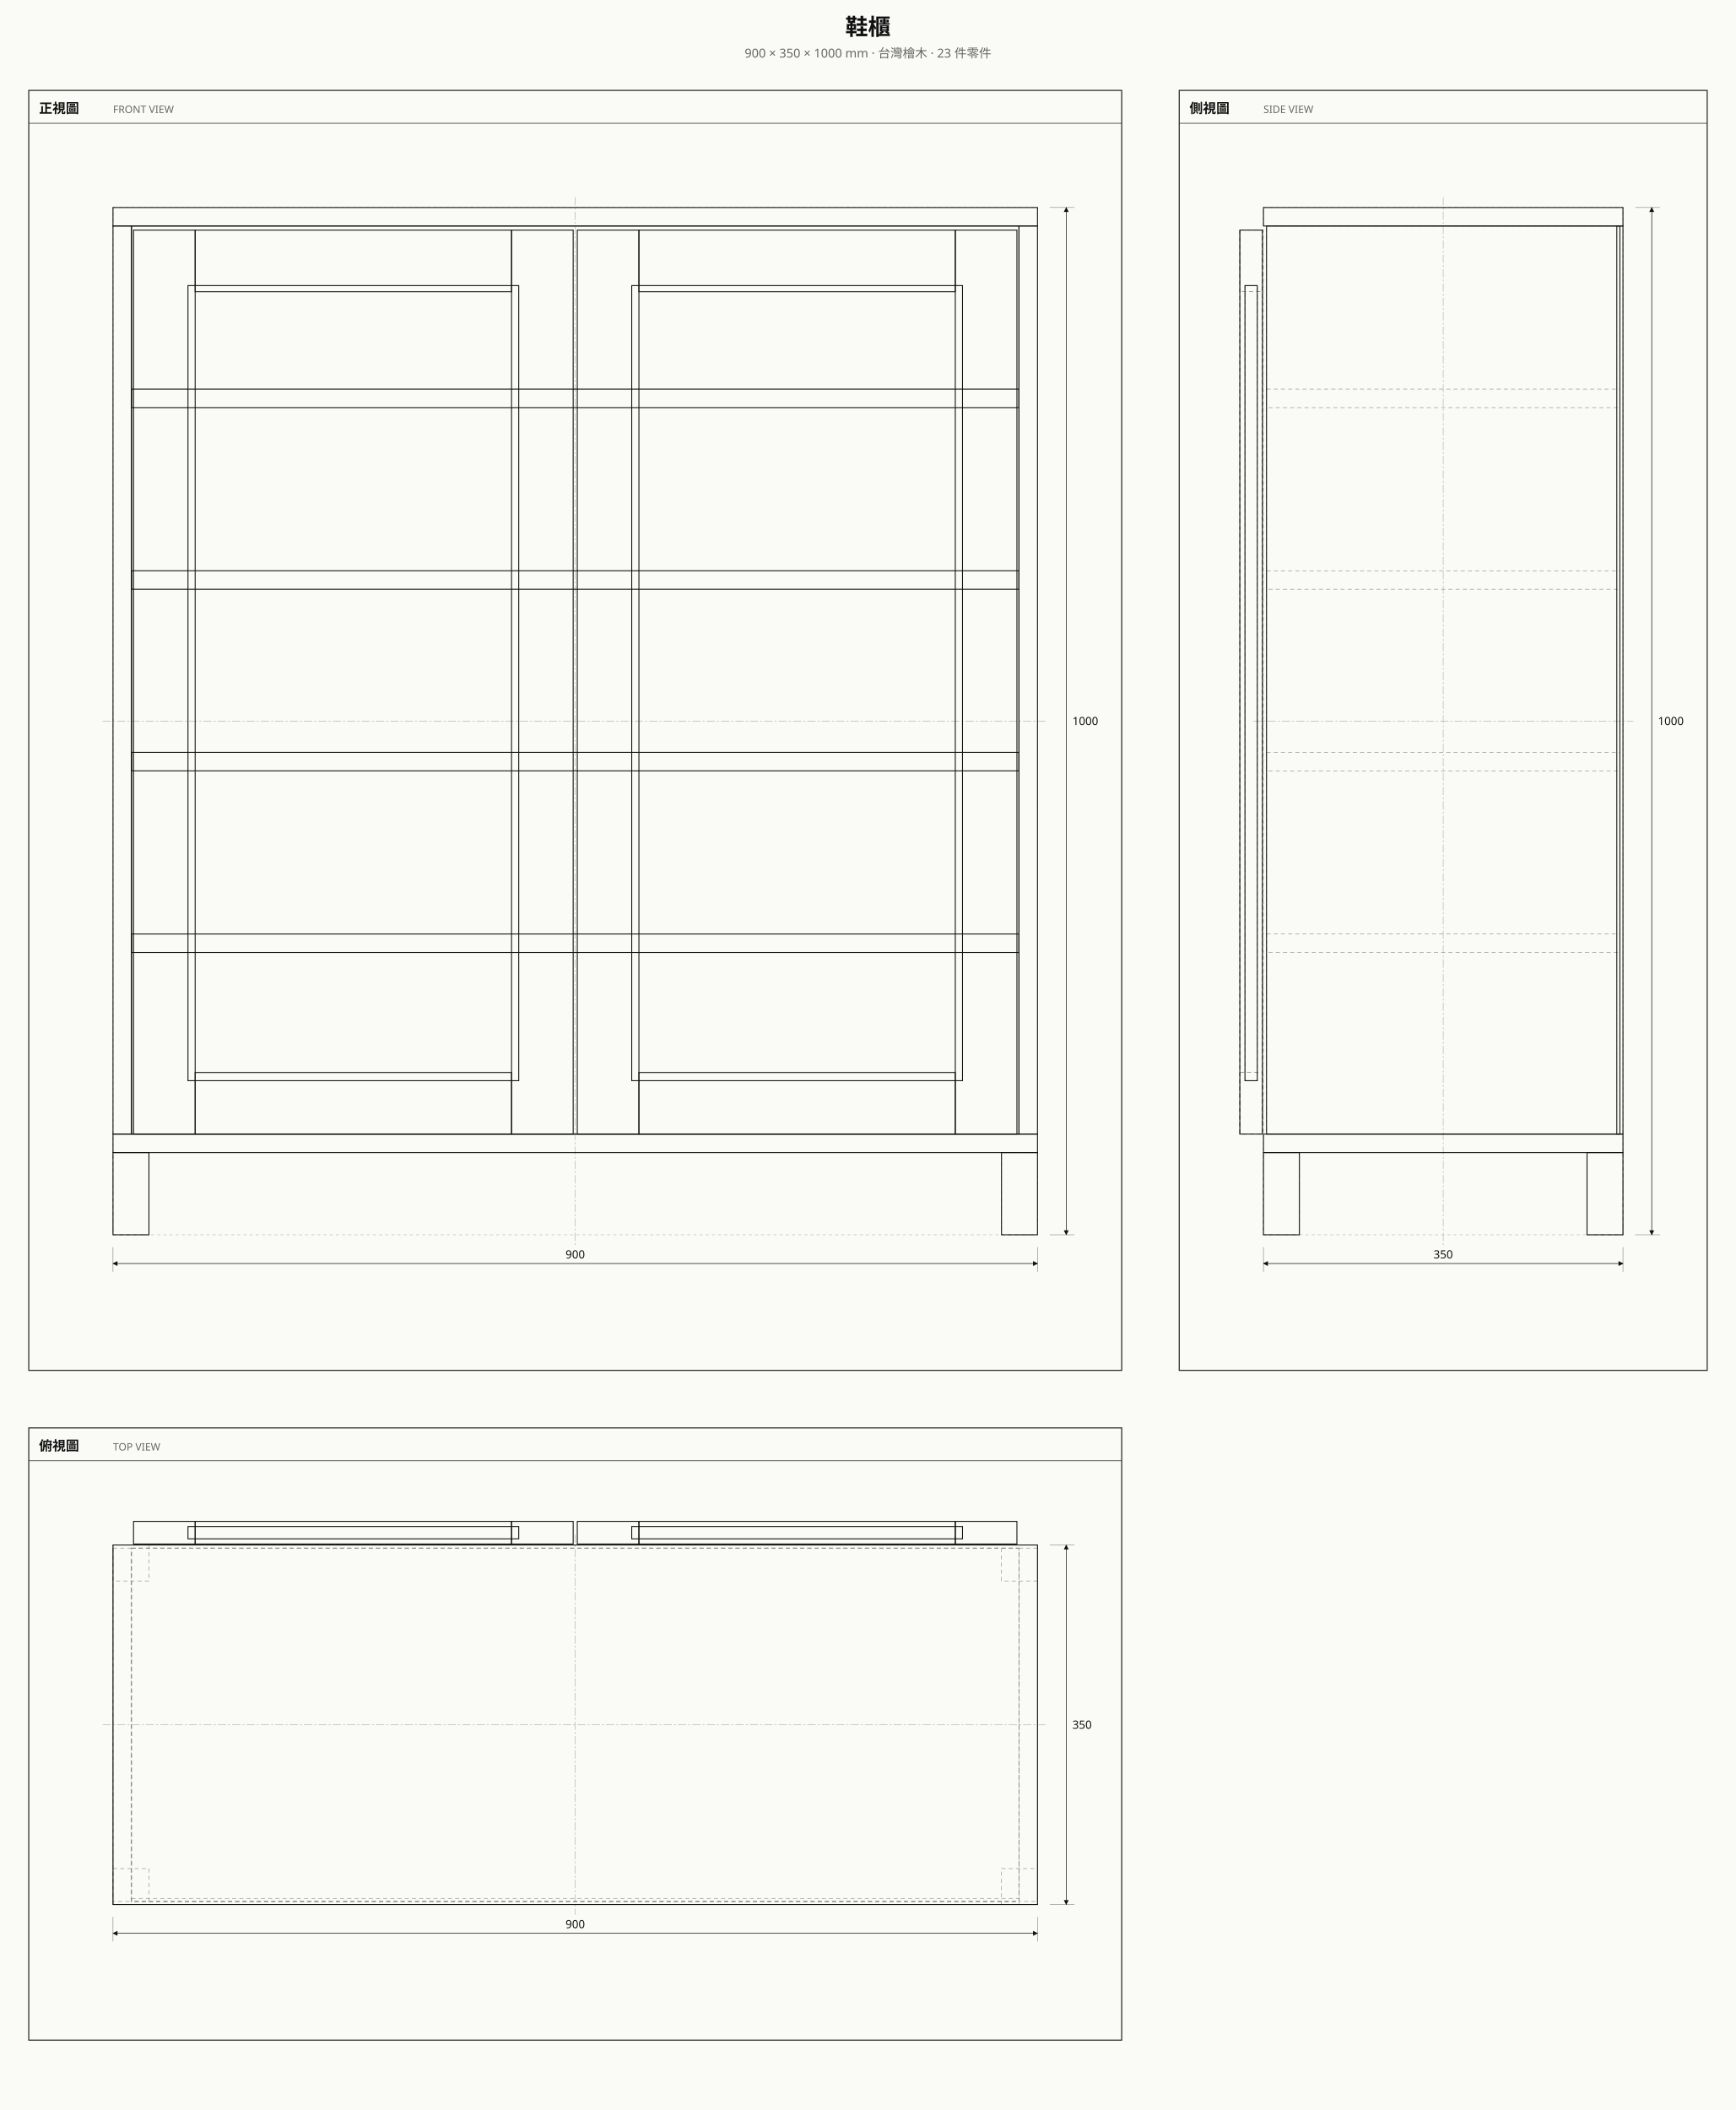
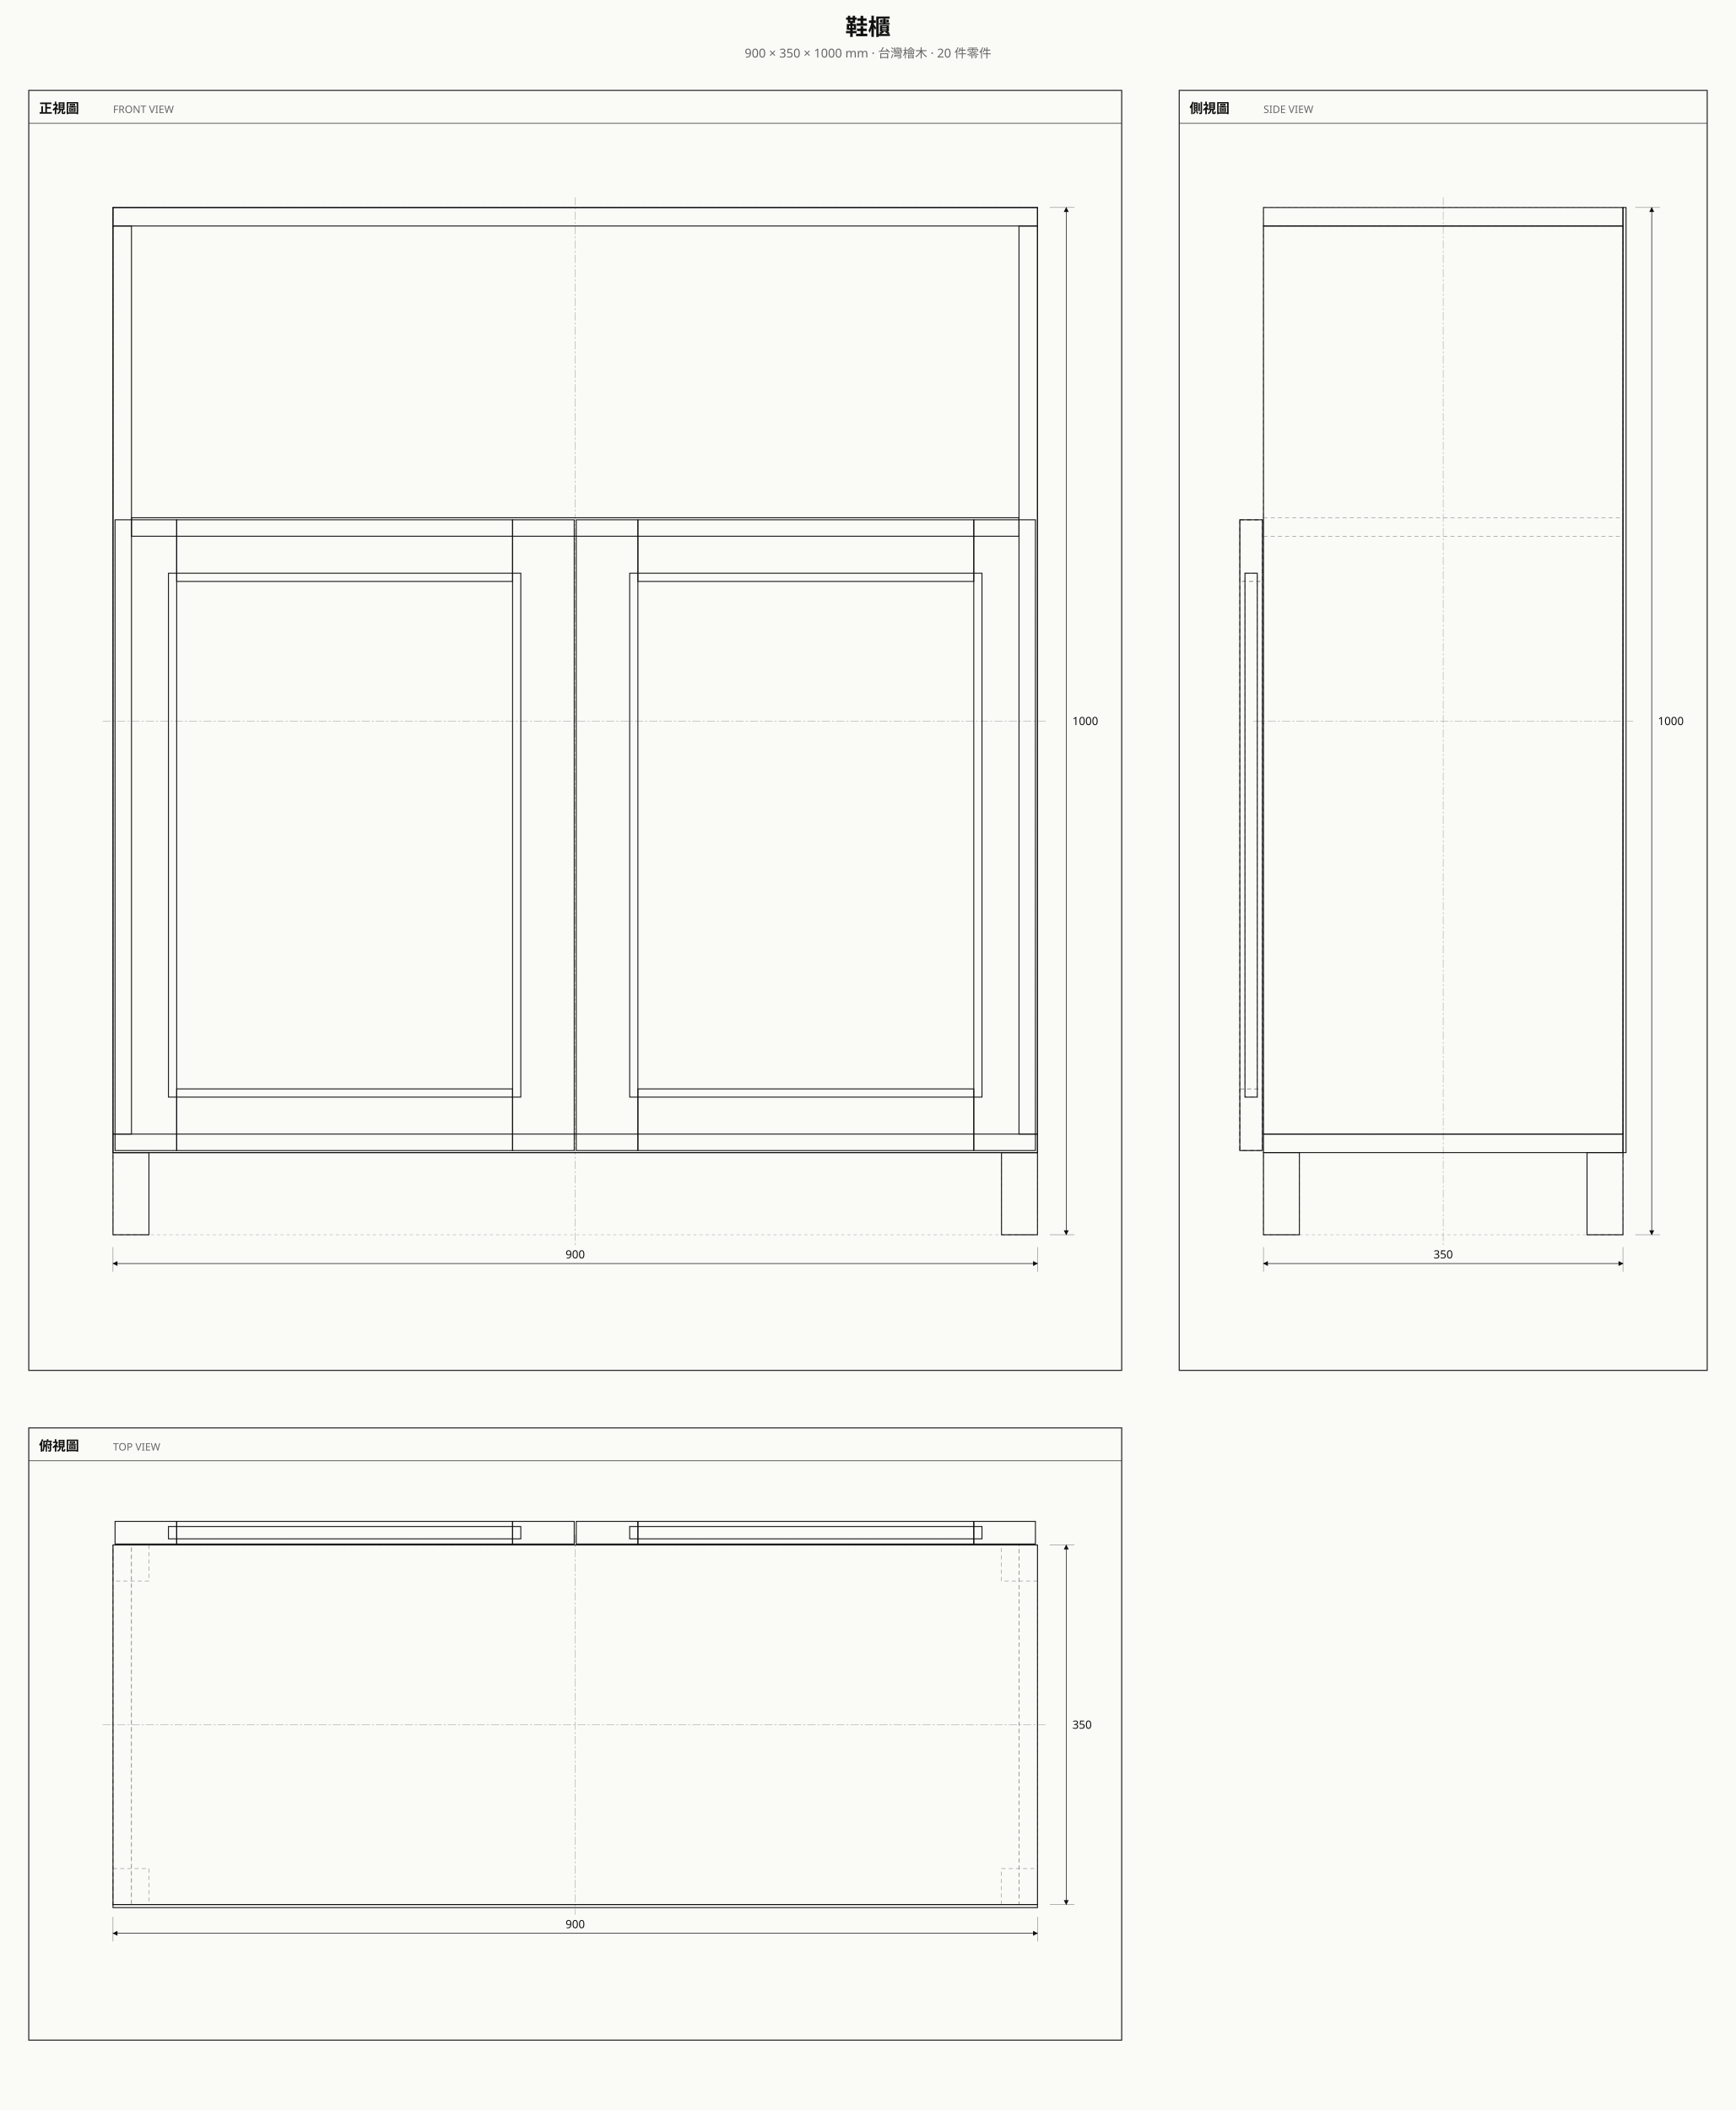
<svg xmlns="http://www.w3.org/2000/svg" viewBox="-20 -10 1690 2054" width="1690">
  <defs>
    <marker id="arr-front" viewBox="0 0 10 10" refX="9" refY="5" markerWidth="8" markerHeight="8" orient="auto-start-reverse">
      <path d="M 0 0 L 10 5 L 0 10 z" fill="#111" />
    </marker>
    <marker id="arr-side" viewBox="0 0 10 10" refX="9" refY="5" markerWidth="8" markerHeight="8" orient="auto-start-reverse">
      <path d="M 0 0 L 10 5 L 0 10 z" fill="#111" />
    </marker>
    <marker id="arr-top" viewBox="0 0 10 10" refX="9" refY="5" markerWidth="8" markerHeight="8" orient="auto-start-reverse">
      <path d="M 0 0 L 10 5 L 0 10 z" fill="#111" />
    </marker>
  </defs>
  <rect x="-20" y="-10" width="1690" height="2054" fill="#fafaf7" />
  <text x="825" y="24" text-anchor="middle" font-size="22" font-weight="700" fill="#111" font-family="sans-serif">鞋櫃</text>
-   <text x="825" y="46" text-anchor="middle" font-size="12" fill="#666" font-family="sans-serif">900 × 350 × 1000 mm · 台灣檜木 · 23 件零件</text>
+   <text x="825" y="46" text-anchor="middle" font-size="12" fill="#666" font-family="sans-serif">900 × 350 × 1000 mm · 台灣檜木 · 20 件零件</text>
  <g transform="translate(0, 70)">
    <g transform="translate(540.0, 1122.0)">
      <rect x="-532.0" y="-1114.0" width="1064.0" height="1246.0" fill="none" stroke="#222" stroke-width="1" />
      <line x1="-532.0" y1="-1082.0" x2="532.0" y2="-1082.0" stroke="#222" stroke-width="0.6" />
      <text x="-522.0" y="-1092.0" font-size="13" font-weight="700" fill="#111" font-family="sans-serif">正視圖</text>
      <text x="-450.0" y="-1092.0" font-size="10" fill="#666" font-family="sans-serif">FRONT VIEW</text>
      <g stroke="#888" stroke-width="0.5" stroke-dasharray="8 2 2 2" opacity="0.7">
        <line x1="0" y1="-1010.0" x2="0" y2="10.0" />
        <line x1="-460.0" y1="-500.0" x2="460.0" y2="-500.0" />
      </g>
      <rect x="-450.0" y="-1000.0" width="900.0" height="1000.0" fill="none" stroke="#999" stroke-dasharray="3 3" stroke-width="0.5" opacity="0.8" />
-       <rect x="-432.0" y="-982.0" width="864.0" height="884.0" fill="none" stroke="#111" stroke-width="0.9" />
+       <rect x="-450.0" y="-1000.0" width="900.0" height="920.0" fill="none" stroke="#111" stroke-width="0.9" />
+       <rect x="415.0" y="-80.0" width="35.0" height="80.0" fill="none" stroke="#888" stroke-width="0.5" stroke-dasharray="4 3" />
      <rect x="-450.0" y="-80.0" width="35.0" height="80.0" fill="none" stroke="#888" stroke-width="0.5" stroke-dasharray="4 3" />
-       <rect x="415.0" y="-80.0" width="35.0" height="80.0" fill="none" stroke="#888" stroke-width="0.5" stroke-dasharray="4 3" />
-       <rect x="-450.0" y="-982.0" width="18.0" height="884.0" fill="none" stroke="#111" stroke-width="0.9" />
-       <rect x="432.0" y="-982.0" width="18.0" height="884.0" fill="none" stroke="#111" stroke-width="0.9" />
-       <rect x="-432.0" y="-292.8" width="864.0" height="18.0" fill="none" stroke="#111" stroke-width="0.9" />
-       <rect x="-432.0" y="-469.6" width="864.0" height="18.0" fill="none" stroke="#111" stroke-width="0.9" />
-       <rect x="-432.0" y="-646.4" width="864.0" height="18.0" fill="none" stroke="#111" stroke-width="0.9" />
-       <rect x="-432.0" y="-823.2" width="864.0" height="18.0" fill="none" stroke="#111" stroke-width="0.9" />
+       <rect x="415.0" y="-80.0" width="35.0" height="80.0" fill="none" stroke="#111" stroke-width="0.9" />
      <rect x="-450.0" y="-80.0" width="35.0" height="80.0" fill="none" stroke="#111" stroke-width="0.9" />
-       <rect x="415.0" y="-80.0" width="35.0" height="80.0" fill="none" stroke="#111" stroke-width="0.9" />
      <rect x="-450.0" y="-1000.0" width="900.0" height="18.0" fill="none" stroke="#111" stroke-width="0.9" />
      <rect x="-450.0" y="-98.0" width="900.0" height="18.0" fill="none" stroke="#111" stroke-width="0.9" />
-       <rect x="-377.0" y="-924.0" width="322.0" height="774.0" fill="none" stroke="#111" stroke-width="0.9" />
-       <rect x="55.0" y="-924.0" width="322.0" height="774.0" fill="none" stroke="#111" stroke-width="0.9" />
-       <rect x="-370.0" y="-978.0" width="308.0" height="60.0" fill="none" stroke="#111" stroke-width="0.9" />
-       <rect x="-370.0" y="-158.0" width="308.0" height="60.0" fill="none" stroke="#111" stroke-width="0.9" />
-       <rect x="-430.0" y="-978.0" width="60.0" height="880.0" fill="none" stroke="#111" stroke-width="0.9" />
-       <rect x="-62.0" y="-978.0" width="60.0" height="880.0" fill="none" stroke="#111" stroke-width="0.9" />
-       <rect x="62.0" y="-978.0" width="308.0" height="60.0" fill="none" stroke="#111" stroke-width="0.9" />
-       <rect x="62.0" y="-158.0" width="308.0" height="60.0" fill="none" stroke="#111" stroke-width="0.9" />
-       <rect x="2.0" y="-978.0" width="60.0" height="880.0" fill="none" stroke="#111" stroke-width="0.9" />
-       <rect x="370.0" y="-978.0" width="60.0" height="880.0" fill="none" stroke="#111" stroke-width="0.9" />
+       <rect x="432.0" y="-982.0" width="18.0" height="884.0" fill="none" stroke="#111" stroke-width="0.9" />
+       <rect x="-450.0" y="-982.0" width="18.0" height="884.0" fill="none" stroke="#111" stroke-width="0.9" />
+       <rect x="-432.0" y="-698.0" width="864.0" height="18.0" fill="none" stroke="#111" stroke-width="0.9" />
+       <rect x="53.0" y="-644.0" width="343.0" height="510.0" fill="none" stroke="#111" stroke-width="0.9" />
+       <rect x="-396.0" y="-644.0" width="343.0" height="510.0" fill="none" stroke="#111" stroke-width="0.9" />
+       <rect x="61.0" y="-696.0" width="327.0" height="60.0" fill="none" stroke="#111" stroke-width="0.9" />
+       <rect x="61.0" y="-142.0" width="327.0" height="60.0" fill="none" stroke="#111" stroke-width="0.9" />
+       <rect x="388.0" y="-696.0" width="60.0" height="614.0" fill="none" stroke="#111" stroke-width="0.9" />
+       <rect x="1.0" y="-696.0" width="60.0" height="614.0" fill="none" stroke="#111" stroke-width="0.9" />
+       <rect x="-388.0" y="-696.0" width="327.0" height="60.0" fill="none" stroke="#111" stroke-width="0.9" />
+       <rect x="-388.0" y="-142.0" width="327.0" height="60.0" fill="none" stroke="#111" stroke-width="0.9" />
+       <rect x="-61.0" y="-696.0" width="60.0" height="614.0" fill="none" stroke="#111" stroke-width="0.9" />
+       <rect x="-448.0" y="-696.0" width="60.0" height="614.0" fill="none" stroke="#111" stroke-width="0.9" />
      <g stroke="#111" fill="#111" stroke-width="0.6" font-family="sans-serif">
        <line x1="-450.0" y1="12.0" x2="-450.0" y2="36.0" stroke-width="0.4" stroke="#666" />
        <line x1="450.0" y1="12.0" x2="450.0" y2="36.0" stroke-width="0.4" stroke="#666" />
        <line x1="-450.0" y1="28.0" x2="450.0" y2="28.0" marker-start="url(#arr-front)" marker-end="url(#arr-front)" />
        <text x="0" y="23.0" text-anchor="middle" font-size="11" stroke="none">900</text>
      </g>
      <g stroke="#111" fill="#111" stroke-width="0.6" font-family="sans-serif">
        <line x1="462.0" y1="-1000.0" x2="486.0" y2="-1000.0" stroke-width="0.4" stroke="#666" />
        <line x1="462.0" y1="0.0" x2="486.0" y2="0.0" stroke-width="0.4" stroke="#666" />
        <line x1="478.0" y1="-1000.0" x2="478.0" y2="0.0" marker-start="url(#arr-front)" marker-end="url(#arr-front)" />
        <text x="484.0" y="-500.0" text-anchor="start" dominant-baseline="middle" font-size="11" stroke="none">1000</text>
      </g>
    </g>
    <g transform="translate(1120, 0)">
      <g transform="translate(265.0, 1122.0)">
        <rect x="-257.0" y="-1114.0" width="514.0" height="1246.0" fill="none" stroke="#222" stroke-width="1" />
        <line x1="-257.0" y1="-1082.0" x2="257.0" y2="-1082.0" stroke="#222" stroke-width="0.6" />
        <text x="-247.0" y="-1092.0" font-size="13" font-weight="700" fill="#111" font-family="sans-serif">側視圖</text>
        <text x="-175.0" y="-1092.0" font-size="10" fill="#666" font-family="sans-serif">SIDE VIEW</text>
        <g stroke="#888" stroke-width="0.5" stroke-dasharray="8 2 2 2" opacity="0.7">
          <line x1="0" y1="-1010.0" x2="0" y2="10.0" />
          <line x1="-185.0" y1="-500.0" x2="185.0" y2="-500.0" />
        </g>
        <rect x="-175.0" y="-1000.0" width="350.0" height="1000.0" fill="none" stroke="#999" stroke-dasharray="3 3" stroke-width="0.5" opacity="0.8" />
-         <rect x="-172.0" y="-982.0" width="344.0" height="884.0" fill="none" stroke="#888" stroke-width="0.5" stroke-dasharray="4 3" />
+         <rect x="-175.0" y="-982.0" width="350.0" height="884.0" fill="none" stroke="#888" stroke-width="0.5" stroke-dasharray="4 3" />
        <rect x="-175.0" y="-80.0" width="35.0" height="80.0" fill="none" stroke="#888" stroke-width="0.5" stroke-dasharray="4 3" />
        <rect x="140.0" y="-80.0" width="35.0" height="80.0" fill="none" stroke="#888" stroke-width="0.5" stroke-dasharray="4 3" />
-         <rect x="-198.0" y="-978.0" width="22.0" height="880.0" fill="none" stroke="#888" stroke-width="0.5" stroke-dasharray="4 3" />
-         <rect x="-198.0" y="-978.0" width="22.0" height="60.0" fill="none" stroke="#888" stroke-width="0.5" stroke-dasharray="4 3" />
-         <rect x="-198.0" y="-158.0" width="22.0" height="60.0" fill="none" stroke="#888" stroke-width="0.5" stroke-dasharray="4 3" />
-         <rect x="-193.0" y="-924.0" width="12.0" height="774.0" fill="none" stroke="#888" stroke-width="0.5" stroke-dasharray="4 3" />
-         <rect x="-198.0" y="-978.0" width="22.0" height="880.0" fill="none" stroke="#888" stroke-width="0.5" stroke-dasharray="4 3" />
-         <rect x="-198.0" y="-978.0" width="22.0" height="880.0" fill="none" stroke="#888" stroke-width="0.5" stroke-dasharray="4 3" />
-         <rect x="-198.0" y="-978.0" width="22.0" height="60.0" fill="none" stroke="#888" stroke-width="0.5" stroke-dasharray="4 3" />
-         <rect x="-198.0" y="-158.0" width="22.0" height="60.0" fill="none" stroke="#888" stroke-width="0.5" stroke-dasharray="4 3" />
-         <rect x="-193.0" y="-924.0" width="12.0" height="774.0" fill="none" stroke="#111" stroke-width="0.9" />
-         <rect x="-198.0" y="-978.0" width="22.0" height="880.0" fill="none" stroke="#111" stroke-width="0.9" />
-         <rect x="-172.0" y="-292.8" width="344.0" height="18.0" fill="none" stroke="#888" stroke-width="0.5" stroke-dasharray="4 3" />
-         <rect x="-172.0" y="-469.6" width="344.0" height="18.0" fill="none" stroke="#888" stroke-width="0.5" stroke-dasharray="4 3" />
-         <rect x="-172.0" y="-646.4" width="344.0" height="18.0" fill="none" stroke="#888" stroke-width="0.5" stroke-dasharray="4 3" />
-         <rect x="-172.0" y="-823.2" width="344.0" height="18.0" fill="none" stroke="#888" stroke-width="0.5" stroke-dasharray="4 3" />
-         <rect x="169.0" y="-982.0" width="6.0" height="884.0" fill="none" stroke="#111" stroke-width="0.9" />
+         <rect x="-198.0" y="-696.0" width="22.0" height="614.0" fill="none" stroke="#888" stroke-width="0.5" stroke-dasharray="4 3" />
+         <rect x="-198.0" y="-696.0" width="22.0" height="60.0" fill="none" stroke="#888" stroke-width="0.5" stroke-dasharray="4 3" />
+         <rect x="-198.0" y="-142.0" width="22.0" height="60.0" fill="none" stroke="#888" stroke-width="0.5" stroke-dasharray="4 3" />
+         <rect x="-193.0" y="-644.0" width="12.0" height="510.0" fill="none" stroke="#888" stroke-width="0.5" stroke-dasharray="4 3" />
+         <rect x="-198.0" y="-696.0" width="22.0" height="614.0" fill="none" stroke="#888" stroke-width="0.5" stroke-dasharray="4 3" />
+         <rect x="-198.0" y="-696.0" width="22.0" height="614.0" fill="none" stroke="#888" stroke-width="0.5" stroke-dasharray="4 3" />
+         <rect x="-198.0" y="-696.0" width="22.0" height="60.0" fill="none" stroke="#888" stroke-width="0.5" stroke-dasharray="4 3" />
+         <rect x="-198.0" y="-142.0" width="22.0" height="60.0" fill="none" stroke="#888" stroke-width="0.5" stroke-dasharray="4 3" />
+         <rect x="-193.0" y="-644.0" width="12.0" height="510.0" fill="none" stroke="#111" stroke-width="0.9" />
+         <rect x="-175.0" y="-698.0" width="350.0" height="18.0" fill="none" stroke="#888" stroke-width="0.5" stroke-dasharray="4 3" />
+         <rect x="-198.0" y="-696.0" width="22.0" height="614.0" fill="none" stroke="#111" stroke-width="0.9" />
        <rect x="-175.0" y="-80.0" width="35.0" height="80.0" fill="none" stroke="#111" stroke-width="0.9" />
        <rect x="140.0" y="-80.0" width="35.0" height="80.0" fill="none" stroke="#111" stroke-width="0.9" />
        <rect x="-175.0" y="-1000.0" width="350.0" height="18.0" fill="none" stroke="#111" stroke-width="0.9" />
        <rect x="-175.0" y="-98.0" width="350.0" height="18.0" fill="none" stroke="#111" stroke-width="0.9" />
-         <rect x="-172.0" y="-982.0" width="344.0" height="884.0" fill="none" stroke="#111" stroke-width="0.9" />
+         <rect x="-175.0" y="-982.0" width="350.0" height="884.0" fill="none" stroke="#111" stroke-width="0.9" />
+         <rect x="175.0" y="-1000.0" width="3.0" height="920.0" fill="none" stroke="#111" stroke-width="0.9" />
        <g stroke="#111" fill="#111" stroke-width="0.6" font-family="sans-serif">
          <line x1="-175.0" y1="12.0" x2="-175.0" y2="36.0" stroke-width="0.4" stroke="#666" />
          <line x1="175.0" y1="12.0" x2="175.0" y2="36.0" stroke-width="0.4" stroke="#666" />
          <line x1="-175.0" y1="28.0" x2="175.0" y2="28.0" marker-start="url(#arr-side)" marker-end="url(#arr-side)" />
          <text x="0" y="23.0" text-anchor="middle" font-size="11" stroke="none">350</text>
        </g>
        <g stroke="#111" fill="#111" stroke-width="0.6" font-family="sans-serif">
          <line x1="187.0" y1="-1000.0" x2="211.0" y2="-1000.0" stroke-width="0.4" stroke="#666" />
          <line x1="187.0" y1="0.0" x2="211.0" y2="0.0" stroke-width="0.4" stroke="#666" />
          <line x1="203.0" y1="-1000.0" x2="203.0" y2="0.0" marker-start="url(#arr-side)" marker-end="url(#arr-side)" />
          <text x="209.0" y="-500.0" text-anchor="start" dominant-baseline="middle" font-size="11" stroke="none">1000</text>
        </g>
      </g>
    </g>
    <g transform="translate(0, 1302)">
      <g transform="translate(540.0, 297.0)">
        <rect x="-532.0" y="-289.0" width="1064.0" height="596.0" fill="none" stroke="#222" stroke-width="1" />
        <line x1="-532.0" y1="-257.0" x2="532.0" y2="-257.0" stroke="#222" stroke-width="0.6" />
        <text x="-522.0" y="-267.0" font-size="13" font-weight="700" fill="#111" font-family="sans-serif">俯視圖</text>
        <text x="-450.0" y="-267.0" font-size="10" fill="#666" font-family="sans-serif">TOP VIEW</text>
        <g stroke="#888" stroke-width="0.5" stroke-dasharray="8 2 2 2" opacity="0.7">
          <line x1="0" y1="-185.0" x2="0" y2="185.0" />
          <line x1="-460.0" y1="0.0" x2="460.0" y2="0.0" />
        </g>
        <rect x="-450.0" y="-175.0" width="900.0" height="350.0" fill="none" stroke="#999" stroke-dasharray="3 3" stroke-width="0.5" opacity="0.8" />
+         <rect x="415.0" y="-175.0" width="35.0" height="35.0" fill="none" stroke="#888" stroke-width="0.5" stroke-dasharray="4 3" />
+         <rect x="415.0" y="140.0" width="35.0" height="35.0" fill="none" stroke="#888" stroke-width="0.5" stroke-dasharray="4 3" />
        <rect x="-450.0" y="-175.0" width="35.0" height="35.0" fill="none" stroke="#888" stroke-width="0.5" stroke-dasharray="4 3" />
        <rect x="-450.0" y="140.0" width="35.0" height="35.0" fill="none" stroke="#888" stroke-width="0.5" stroke-dasharray="4 3" />
-         <rect x="415.0" y="-175.0" width="35.0" height="35.0" fill="none" stroke="#888" stroke-width="0.5" stroke-dasharray="4 3" />
-         <rect x="415.0" y="140.0" width="35.0" height="35.0" fill="none" stroke="#888" stroke-width="0.5" stroke-dasharray="4 3" />
        <rect x="-450.0" y="-175.0" width="900.0" height="350.0" fill="none" stroke="#888" stroke-width="0.5" stroke-dasharray="4 3" />
-         <rect x="-370.0" y="-198.0" width="308.0" height="22.0" fill="none" stroke="#888" stroke-width="0.5" stroke-dasharray="4 3" />
-         <rect x="62.0" y="-198.0" width="308.0" height="22.0" fill="none" stroke="#888" stroke-width="0.5" stroke-dasharray="4 3" />
-         <rect x="-432.0" y="-172.0" width="864.0" height="344.0" fill="none" stroke="#888" stroke-width="0.5" stroke-dasharray="4 3" />
-         <rect x="-432.0" y="-172.0" width="864.0" height="344.0" fill="none" stroke="#888" stroke-width="0.5" stroke-dasharray="4 3" />
-         <rect x="-432.0" y="-172.0" width="864.0" height="344.0" fill="none" stroke="#888" stroke-width="0.5" stroke-dasharray="4 3" />
-         <rect x="-432.0" y="-172.0" width="864.0" height="344.0" fill="none" stroke="#888" stroke-width="0.5" stroke-dasharray="4 3" />
-         <rect x="-377.0" y="-193.0" width="322.0" height="12.0" fill="none" stroke="#111" stroke-width="0.9" />
-         <rect x="55.0" y="-193.0" width="322.0" height="12.0" fill="none" stroke="#111" stroke-width="0.9" />
-         <rect x="-370.0" y="-198.0" width="308.0" height="22.0" fill="none" stroke="#111" stroke-width="0.9" />
-         <rect x="-430.0" y="-198.0" width="60.0" height="22.0" fill="none" stroke="#111" stroke-width="0.9" />
-         <rect x="-62.0" y="-198.0" width="60.0" height="22.0" fill="none" stroke="#111" stroke-width="0.9" />
-         <rect x="62.0" y="-198.0" width="308.0" height="22.0" fill="none" stroke="#111" stroke-width="0.9" />
-         <rect x="2.0" y="-198.0" width="60.0" height="22.0" fill="none" stroke="#111" stroke-width="0.9" />
-         <rect x="370.0" y="-198.0" width="60.0" height="22.0" fill="none" stroke="#111" stroke-width="0.9" />
-         <rect x="-450.0" y="-172.0" width="18.0" height="344.0" fill="none" stroke="#888" stroke-width="0.5" stroke-dasharray="4 3" />
-         <rect x="432.0" y="-172.0" width="18.0" height="344.0" fill="none" stroke="#888" stroke-width="0.5" stroke-dasharray="4 3" />
-         <rect x="-432.0" y="169.0" width="864.0" height="6.0" fill="none" stroke="#888" stroke-width="0.5" stroke-dasharray="4 3" />
+         <rect x="61.0" y="-198.0" width="327.0" height="22.0" fill="none" stroke="#888" stroke-width="0.5" stroke-dasharray="4 3" />
+         <rect x="-388.0" y="-198.0" width="327.0" height="22.0" fill="none" stroke="#888" stroke-width="0.5" stroke-dasharray="4 3" />
+         <rect x="53.0" y="-193.0" width="343.0" height="12.0" fill="none" stroke="#111" stroke-width="0.9" />
+         <rect x="-396.0" y="-193.0" width="343.0" height="12.0" fill="none" stroke="#111" stroke-width="0.9" />
+         <rect x="61.0" y="-198.0" width="327.0" height="22.0" fill="none" stroke="#111" stroke-width="0.9" />
+         <rect x="388.0" y="-198.0" width="60.0" height="22.0" fill="none" stroke="#111" stroke-width="0.9" />
+         <rect x="1.0" y="-198.0" width="60.0" height="22.0" fill="none" stroke="#111" stroke-width="0.9" />
+         <rect x="-388.0" y="-198.0" width="327.0" height="22.0" fill="none" stroke="#111" stroke-width="0.9" />
+         <rect x="-61.0" y="-198.0" width="60.0" height="22.0" fill="none" stroke="#111" stroke-width="0.9" />
+         <rect x="-448.0" y="-198.0" width="60.0" height="22.0" fill="none" stroke="#111" stroke-width="0.9" />
+         <rect x="-432.0" y="-175.0" width="864.0" height="350.0" fill="none" stroke="#888" stroke-width="0.5" stroke-dasharray="4 3" />
+         <rect x="432.0" y="-175.0" width="18.0" height="350.0" fill="none" stroke="#888" stroke-width="0.5" stroke-dasharray="4 3" />
+         <rect x="-450.0" y="-175.0" width="18.0" height="350.0" fill="none" stroke="#888" stroke-width="0.5" stroke-dasharray="4 3" />
        <rect x="-450.0" y="-175.0" width="900.0" height="350.0" fill="none" stroke="#111" stroke-width="0.9" />
+         <rect x="-450.0" y="175.0" width="900.0" height="3.0" fill="none" stroke="#111" stroke-width="0.9" />
        <g stroke="#111" fill="#111" stroke-width="0.6" font-family="sans-serif">
          <line x1="-450.0" y1="187.0" x2="-450.0" y2="211.0" stroke-width="0.4" stroke="#666" />
          <line x1="450.0" y1="187.0" x2="450.0" y2="211.0" stroke-width="0.4" stroke="#666" />
          <line x1="-450.0" y1="203.0" x2="450.0" y2="203.0" marker-start="url(#arr-top)" marker-end="url(#arr-top)" />
          <text x="0" y="198.0" text-anchor="middle" font-size="11" stroke="none">900</text>
        </g>
        <g stroke="#111" fill="#111" stroke-width="0.6" font-family="sans-serif">
          <line x1="462.0" y1="-175.0" x2="486.0" y2="-175.0" stroke-width="0.4" stroke="#666" />
          <line x1="462.0" y1="175.0" x2="486.0" y2="175.0" stroke-width="0.4" stroke="#666" />
          <line x1="478.0" y1="-175.0" x2="478.0" y2="175.0" marker-start="url(#arr-top)" marker-end="url(#arr-top)" />
          <text x="484.0" y="0.0" text-anchor="start" dominant-baseline="middle" font-size="11" stroke="none">350</text>
        </g>
      </g>
    </g>
  </g>
</svg>
